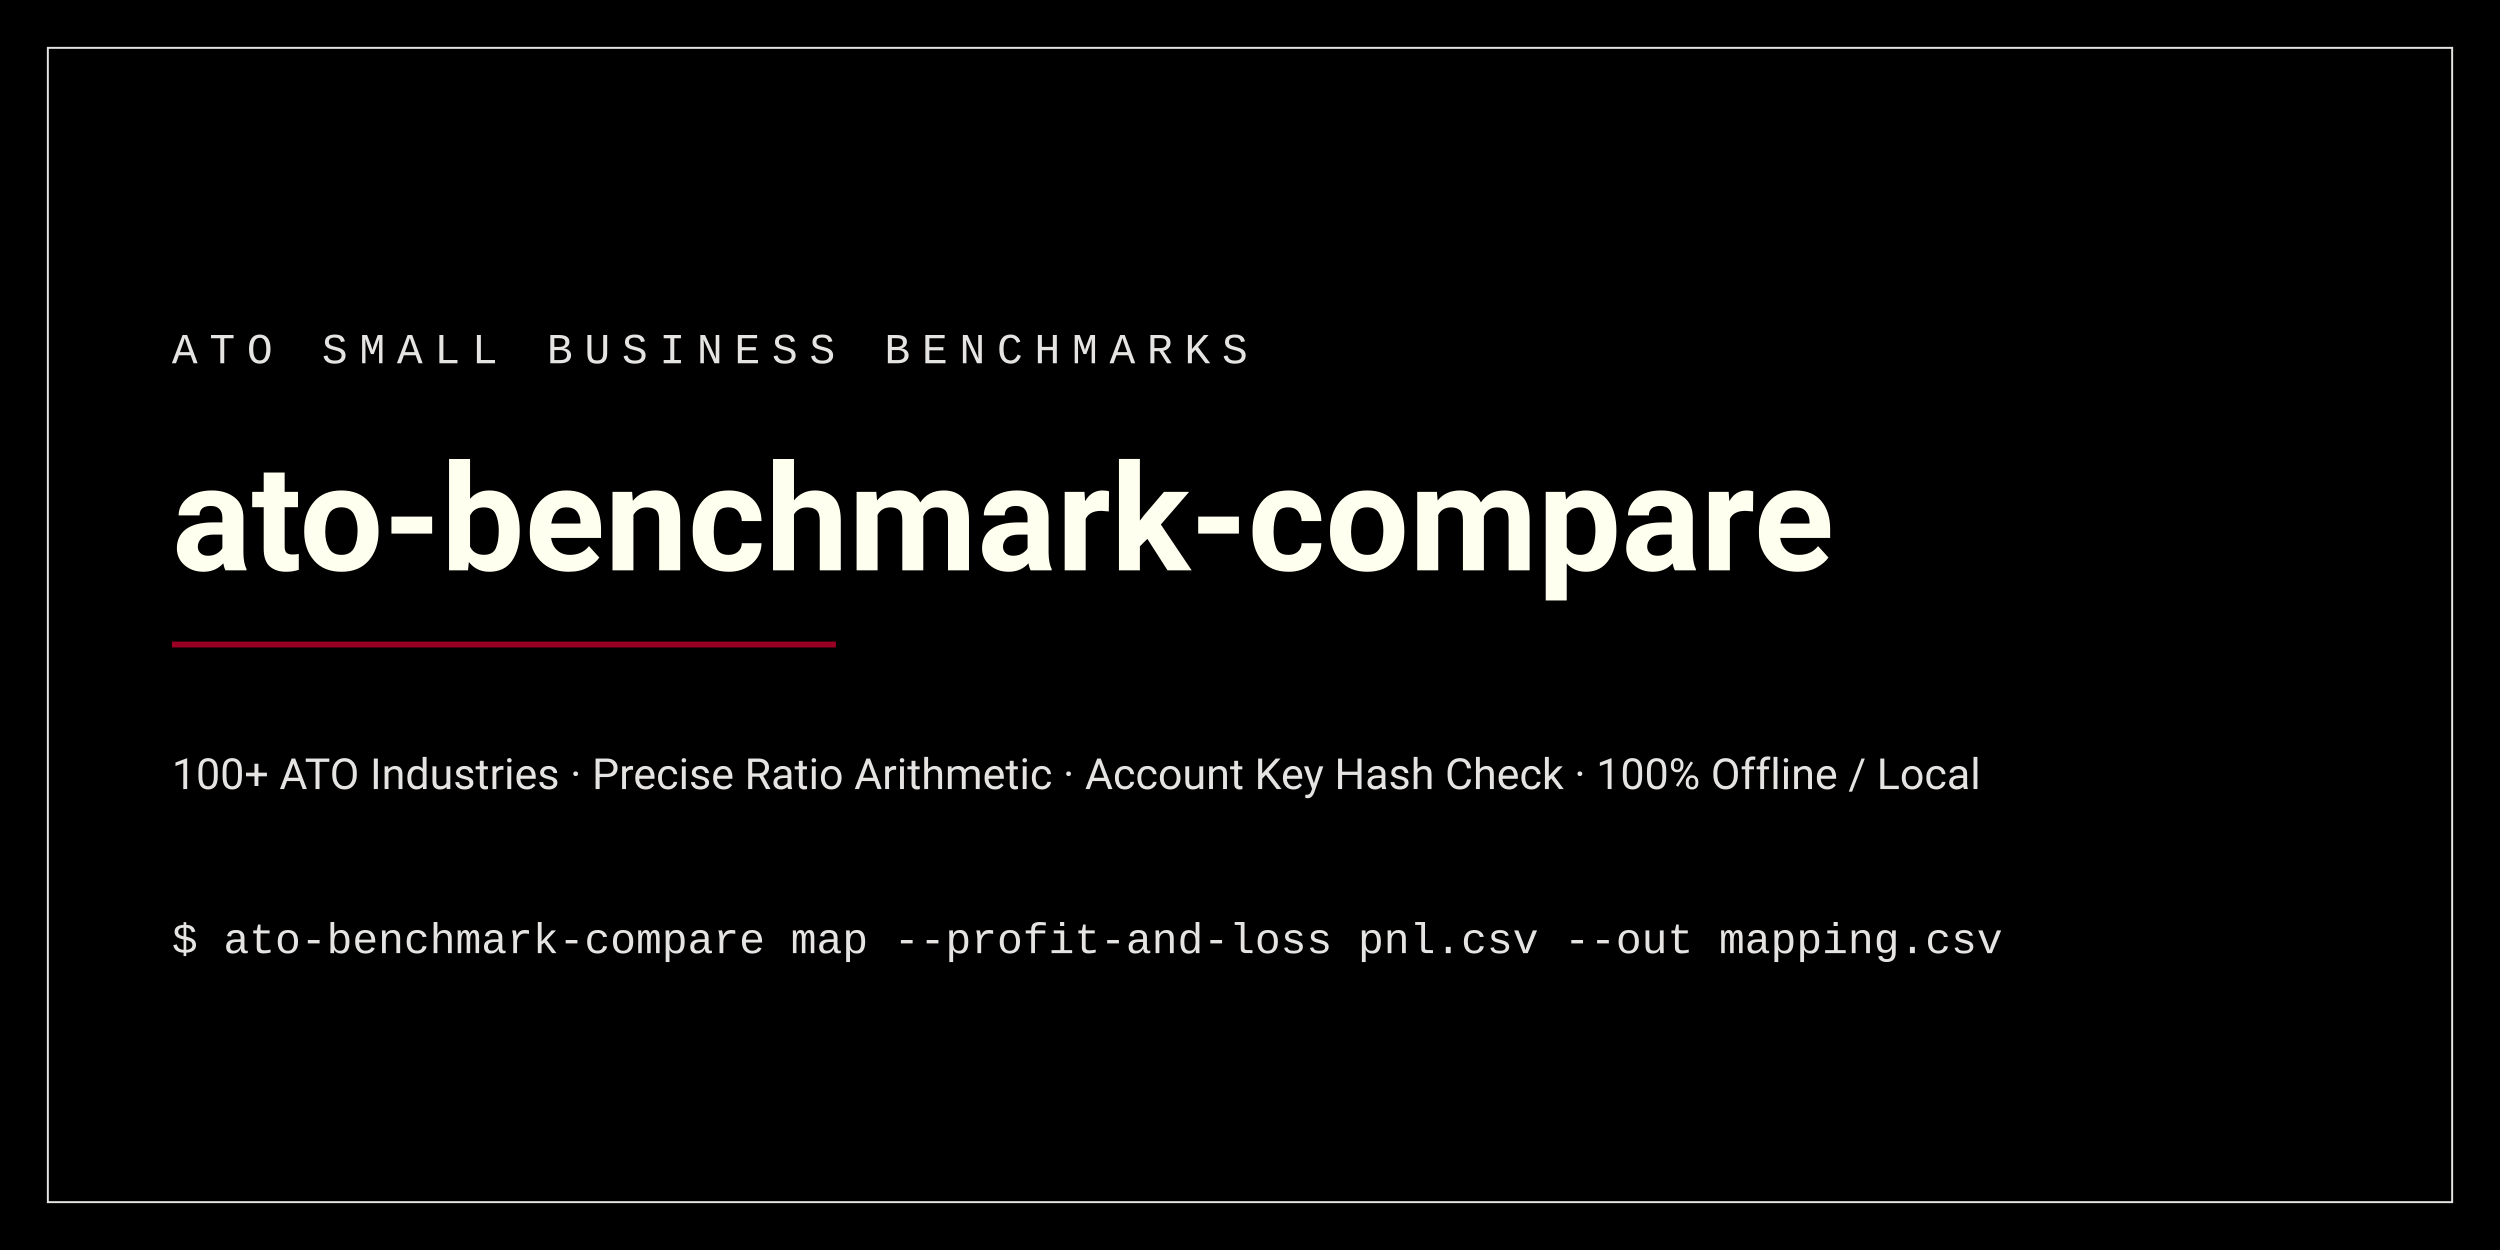
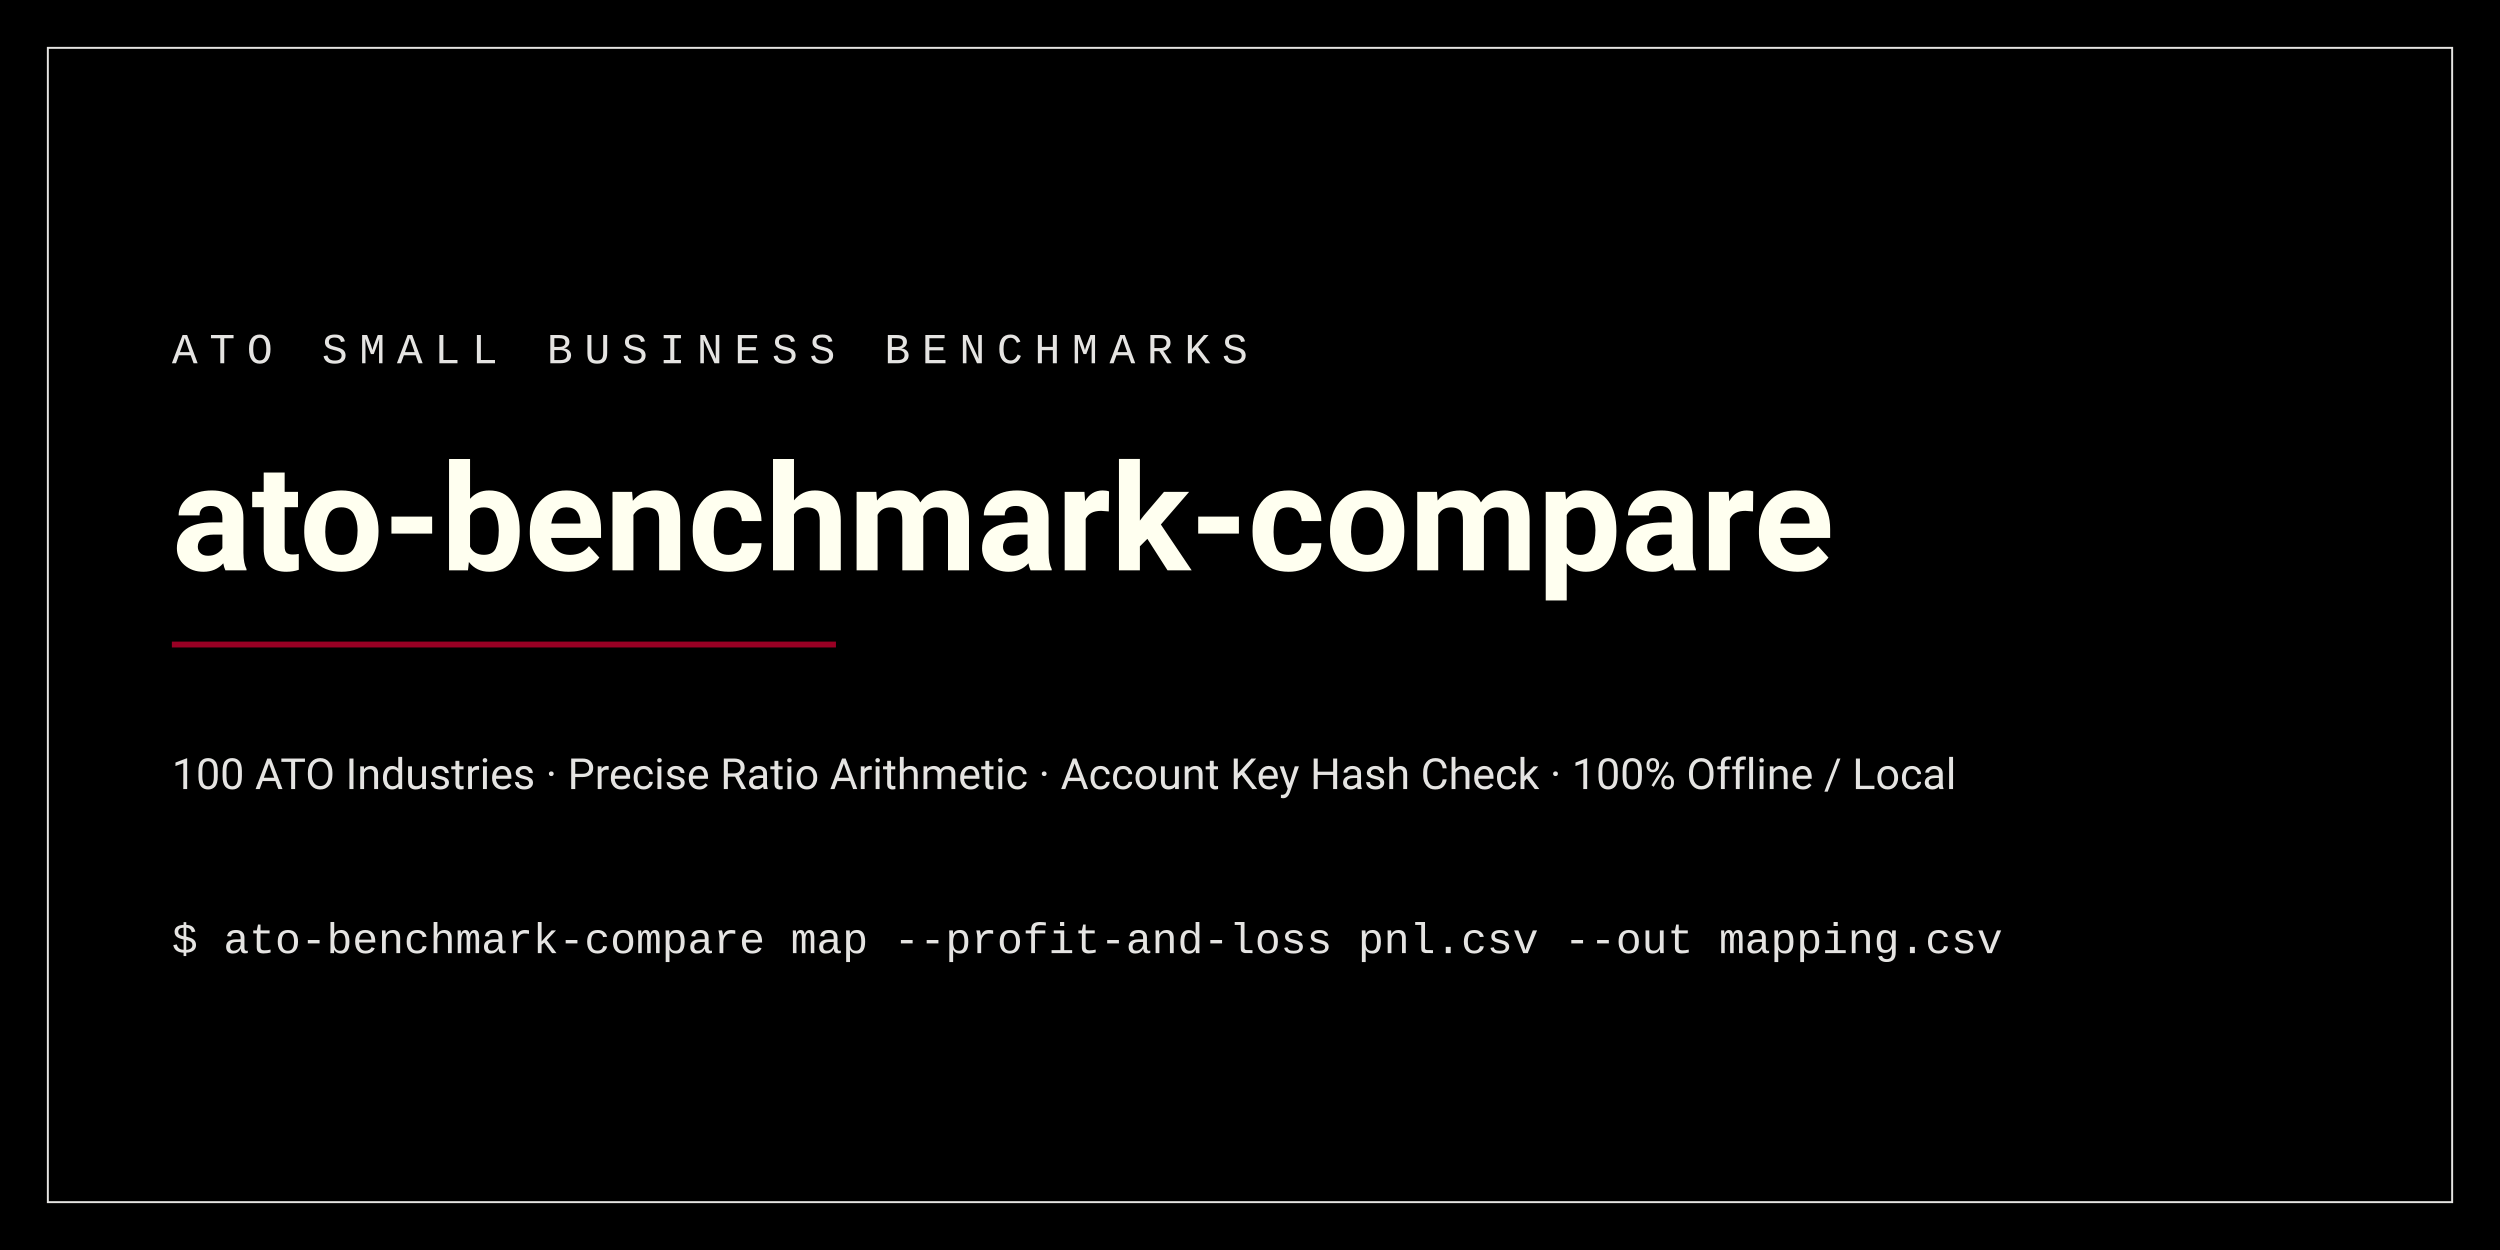
<svg xmlns="http://www.w3.org/2000/svg" viewBox="0 0 1280 640" width="1280" height="640" role="img" aria-label="ato-benchmark-compare, ATO small business benchmarks">
  <rect width="1280" height="640" fill="#000000" />
  <rect x="24.5" y="24.5" width="1231" height="591" fill="none" stroke="#E5E4E2" stroke-width="1" />
  <text x="88" y="186" font-family="Consolas, 'Courier New', monospace" font-size="22" letter-spacing="6" fill="#E5E4E2">ATO SMALL BUSINESS BENCHMARKS</text>
  <text x="88" y="292" font-family="-apple-system, BlinkMacSystemFont, 'Segoe UI', Roboto, Helvetica, Arial, sans-serif" font-size="76" font-weight="700" fill="#FFFFF0">ato-benchmark-compare</text>
  <line x1="88" y1="330" x2="428" y2="330" stroke="#990024" stroke-width="3" />
-   <text x="88" y="404" font-family="-apple-system, BlinkMacSystemFont, 'Segoe UI', Roboto, Helvetica, Arial, sans-serif" font-size="22" fill="#E5E4E2">100+ ATO Industries · Precise Ratio Arithmetic · Account Key Hash Check · 100% Offline / Local</text>
+   <text x="88" y="404" font-family="-apple-system, BlinkMacSystemFont, 'Segoe UI', Roboto, Helvetica, Arial, sans-serif" font-size="22" fill="#E5E4E2">100 ATO Industries · Precise Ratio Arithmetic · Account Key Hash Check · 100% Offline / Local</text>
  <text x="88" y="488" font-family="Consolas, 'Courier New', monospace" font-size="22" fill="#E5E4E2">$ ato-benchmark-compare map --profit-and-loss pnl.csv --out mapping.csv</text>
</svg>
